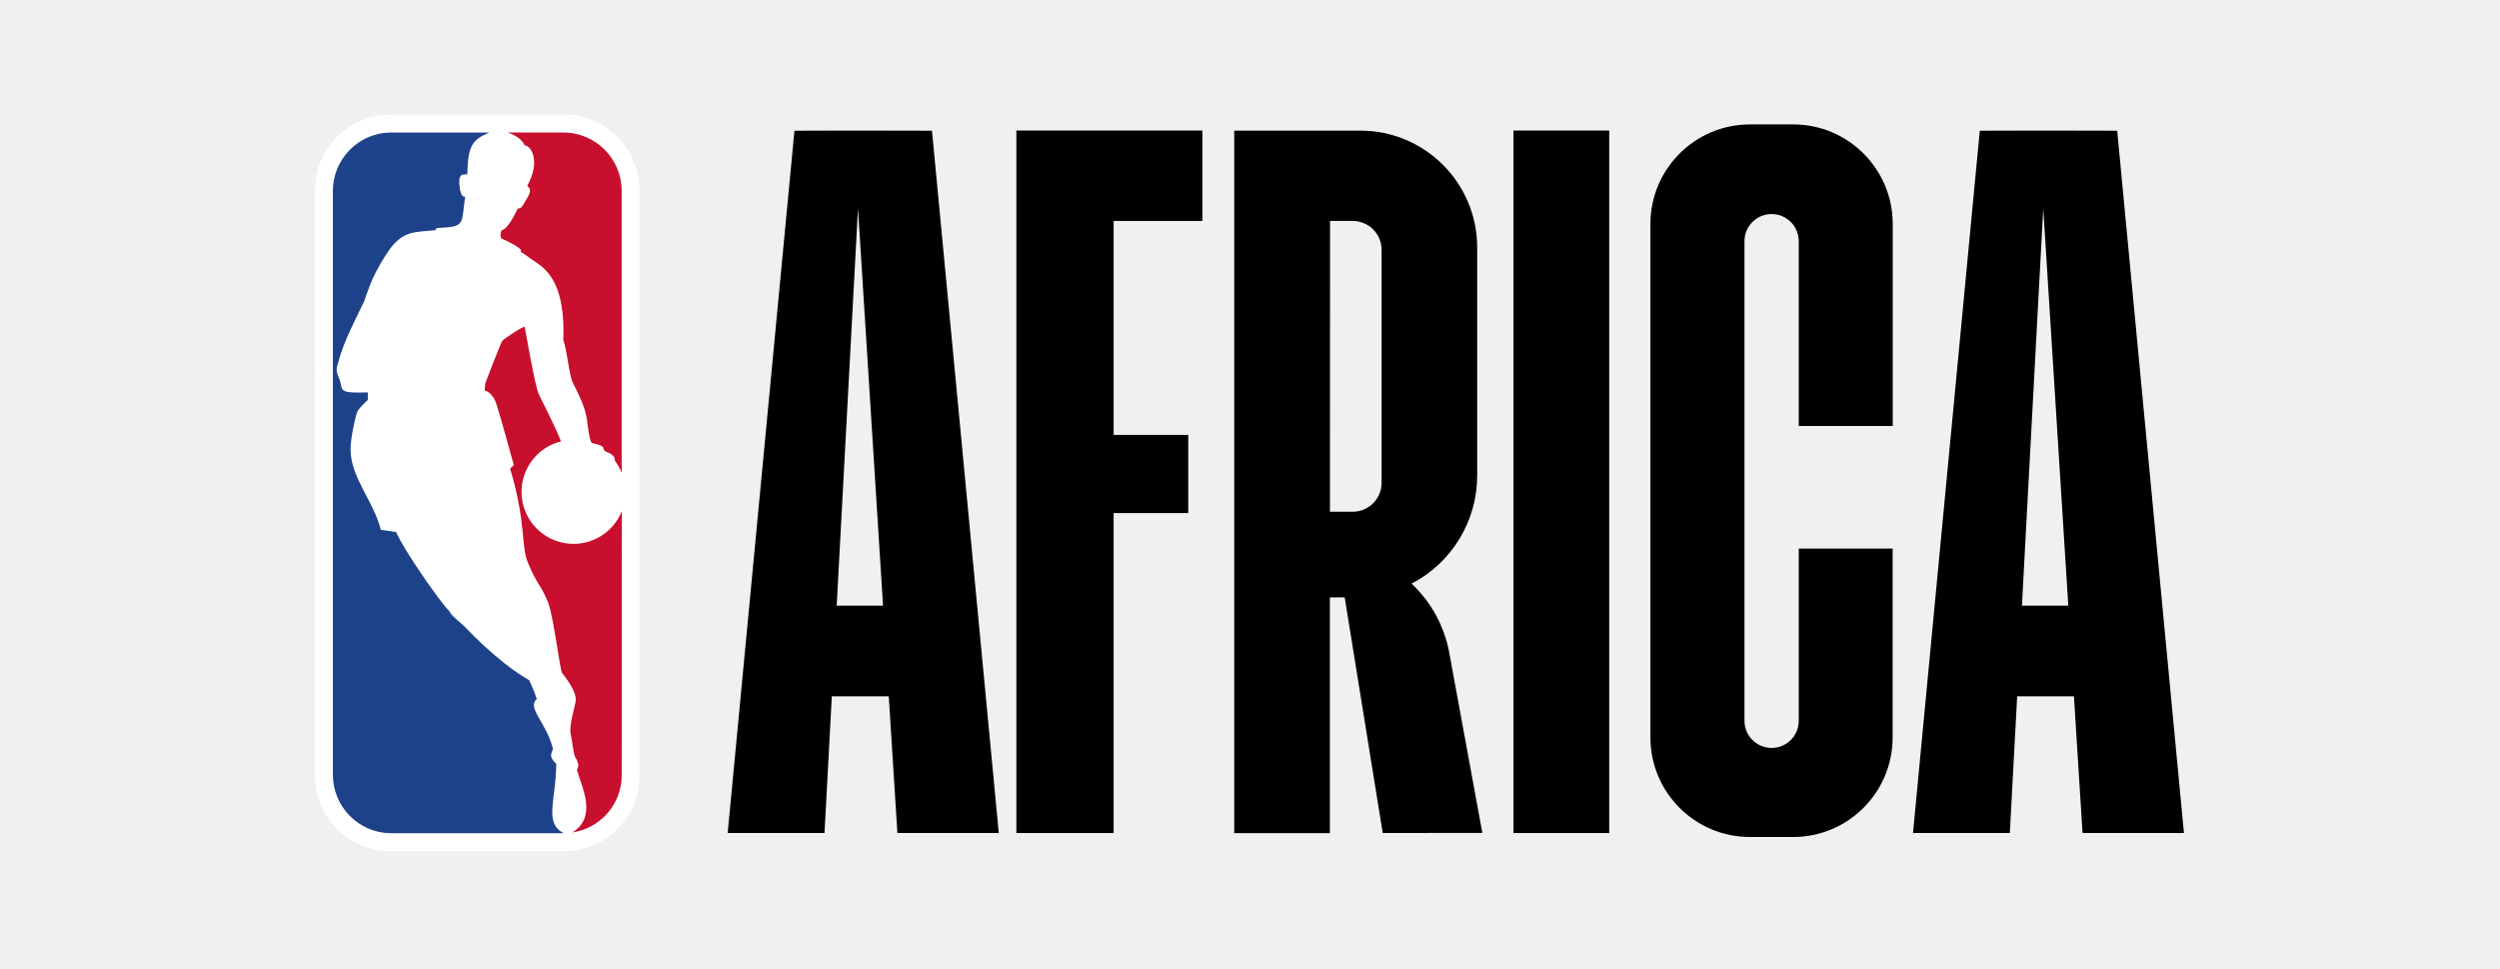
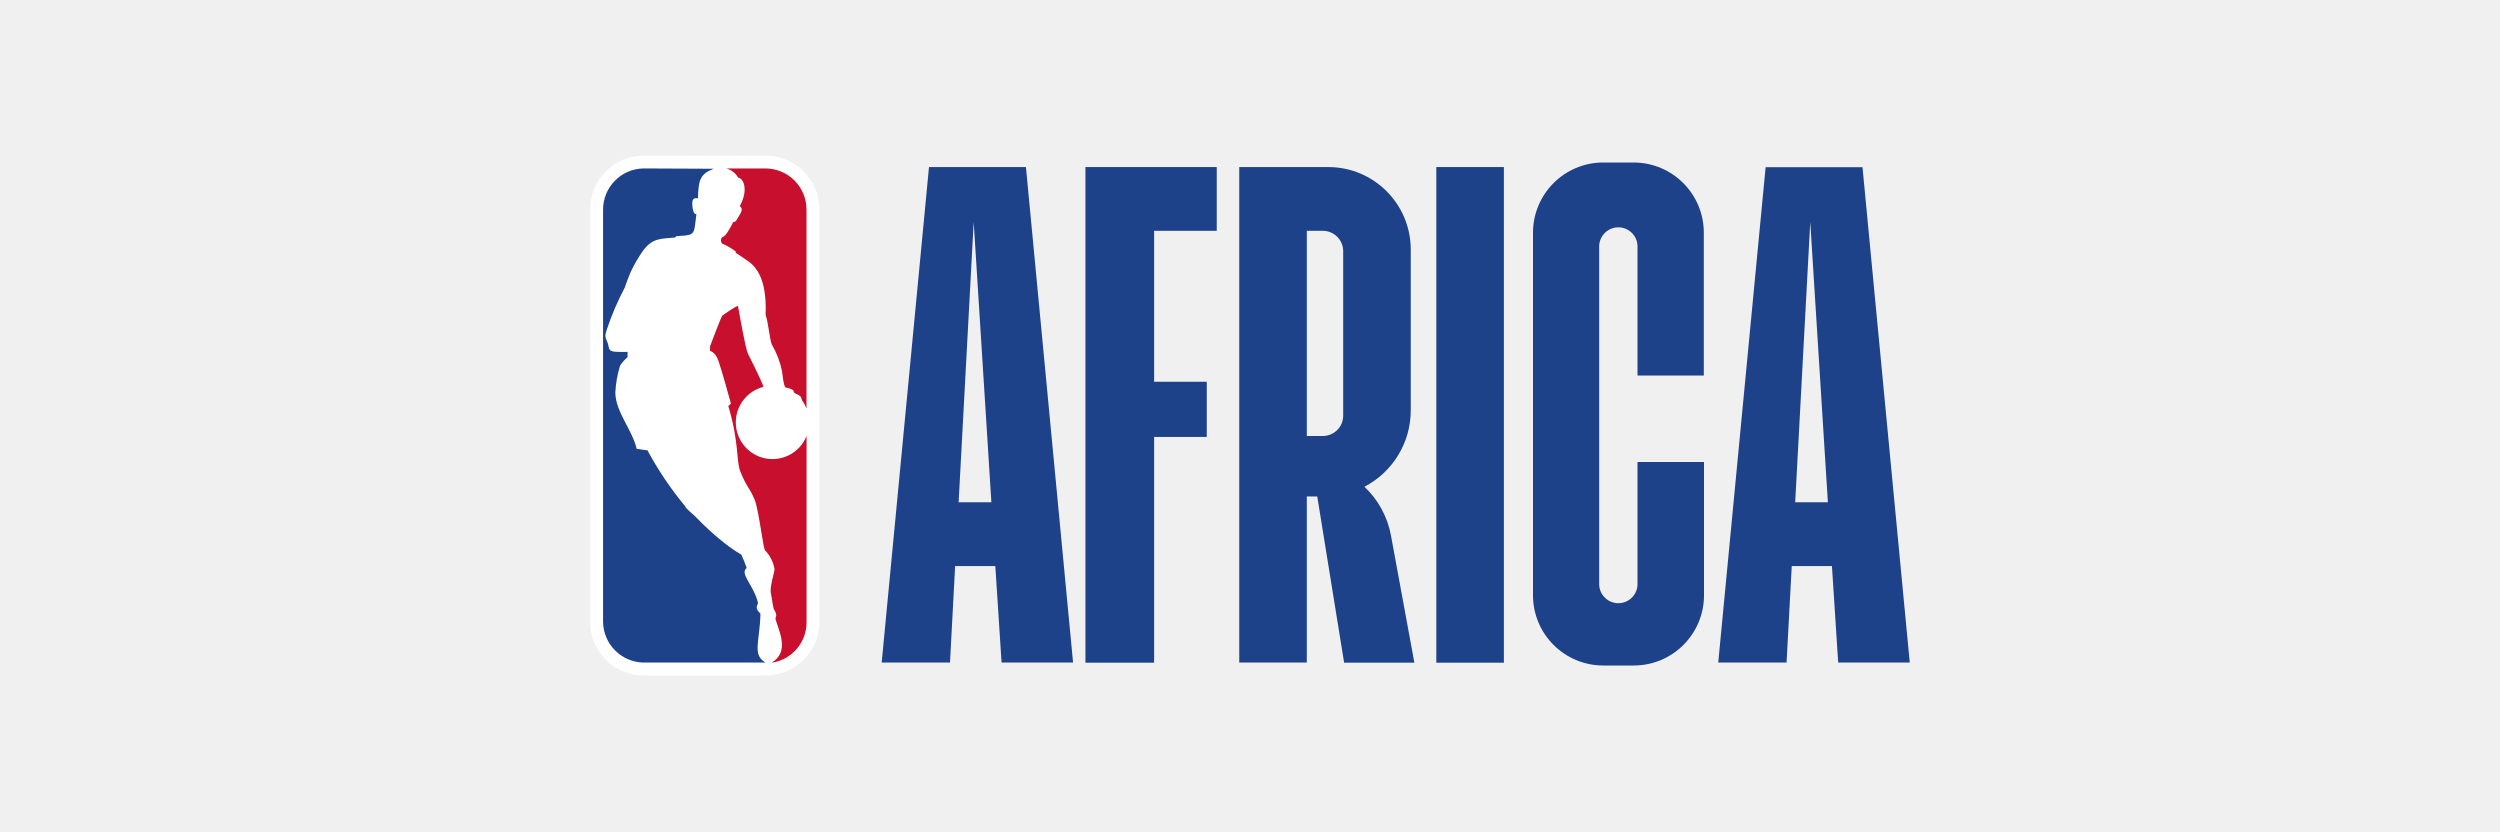
- <svg xmlns="http://www.w3.org/2000/svg" id="Layer_1" data-name="Layer 1" viewBox="0 0 1133.86 439.37">
+ <svg xmlns="http://www.w3.org/2000/svg" id="Layer_1" data-name="Layer 1" viewBox="0 0 400 133">
  <defs>
-     <style>.cls-1{fill:#fff;}.cls-2{fill:#c80f2e;}.cls-3{fill:#1d4289;}</style>
+     <style>.cls-1{fill:#1d4289;}.cls-2{fill:#fff;}.cls-3{fill:#c80f2e;}</style>
  </defs>
-   <path d="M391.19,59.22h-4.13l-26.6.07L330.17,377.81H374.1l3.32-62h25.83l3.92,62h46L422.86,59.29ZM379.63,274.7l9.66-180.15L400.66,274.7Z" />
-   <path d="M960.63,59.29,929,59.22h-4.12l-26.6.07-30.3,318.52h43.93l3.33-62H941l3.91,62h46ZM917.4,274.7l9.67-180.15L938.44,274.7Z" />
-   <rect x="686.7" y="59.21" width="43.44" height="318.6" />
-   <path d="M640.48,264.71h0a55.27,55.27,0,0,0,29.76-49V112.25a53,53,0,0,0-53-53H560v318.6h43.4V270.94h6.72l17.26,106.87,45.2-.05-15-81.67A57.32,57.32,0,0,0,640.48,264.71Zm-37-164.5h10.28a13.09,13.09,0,0,1,13.1,13.09V219a13.1,13.1,0,0,1-13.1,13.1H603.44Z" />
-   <polygon points="467.99 59.21 461.15 59.21 461.15 377.81 505.28 377.81 505.28 232.7 539.14 232.7 539.14 197.25 505.28 197.25 505.28 100.21 545.55 100.21 545.55 59.21 505.28 59.21 467.99 59.21" />
-   <path d="M813.62,56.43H794a45.17,45.17,0,0,0-45.17,45.17V334.46A45.16,45.16,0,0,0,794,379.62h19.58a45.16,45.16,0,0,0,45.16-45.16V248.83H816.14v77.74a12.32,12.32,0,1,1-24.63,0V109.74a12.32,12.32,0,1,1,24.63,0V193.2h42.64V101.6A45.16,45.16,0,0,0,813.62,56.43Z" />
+   <path class="cls-1" d="M156.26,26.73h-1l-6.62,0L141.07,106H152l.82-15.43h6.43l1,15.43h11.44l-7.54-79.27Zm-2.88,53.63,2.41-44.84,2.83,44.84Z" />
+   <path class="cls-1" d="M298,26.75l-7.88,0h-1l-6.62,0L274.92,106h10.93l.83-15.43h6.43l1,15.43h11.45ZM287.23,80.36l2.41-44.84,2.82,44.84Z" />
+   <rect class="cls-1" x="229.81" y="26.73" width="10.81" height="79.3" />
+   <path class="cls-1" d="M218.31,77.88h0a13.77,13.77,0,0,0,7.41-12.21V39.93a13.2,13.2,0,0,0-13.2-13.2H198.28V106h10.81V79.43h1.67l4.3,26.6,11.24,0-3.74-20.32A14.28,14.28,0,0,0,218.31,77.88Zm-9.22-40.95h2.56a3.26,3.26,0,0,1,3.26,3.26V66.5a3.26,3.26,0,0,1-3.26,3.26h-2.56Z" />
+   <polygon class="cls-1" points="175.38 26.73 173.67 26.73 173.67 106.03 184.66 106.03 184.66 69.91 193.08 69.91 193.08 61.08 184.66 61.08 184.66 36.93 194.68 36.93 194.68 26.73 184.66 26.73 175.38 26.73" />
+   <path class="cls-1" d="M261.4,26h-4.88a11.24,11.24,0,0,0-11.24,11.24v58a11.24,11.24,0,0,0,11.24,11.24h4.88a11.24,11.24,0,0,0,11.24-11.24V73.92H262V93.27a3.07,3.07,0,1,1-6.13,0v-54a3.07,3.07,0,0,1,6.13,0V60.08h10.61V37.28A11.24,11.24,0,0,0,261.4,26Z" />
  <g id="g3029">
-     <path id="rect2987" class="cls-1" d="M177.31,52h78.48a34.29,34.29,0,0,1,34.38,34.23V351.68a34.31,34.31,0,0,1-34.24,34.38H177.31a34.3,34.3,0,0,1-34.38-34.23V86.34A34.29,34.29,0,0,1,177.15,52Z" />
-     <path id="path2989" class="cls-2" d="M236.29,113.2l.11,1.13c2.37,1.4,3.61,2.53,6,4.09,6.35,4,14.14,11.19,13.19,35.79,1.83,5.38,2.64,15.87,4.25,19.21,3.26,6.62,5.54,10.92,6.52,17.11,0,0,1,9.69,2.21,10.39,6.56,1.5,4.68,2.17,5.59,3.34S279,205.49,279,209a21.17,21.17,0,0,1,3.07,5.49V86.61a26.47,26.47,0,0,0-26.4-26.5H230.43c4,1.46,6.35,3.18,7.7,5.87,3.22.27,7.07,7.54,1.08,18.35,2.64,1.83.59,4.52-1.29,7.61-.59,1-1.19,2.72-3,2.64-2.37,4.9-5.11,9.53-7.21,9.79-.59.75-1,2.85-.11,3.81,3.07,1.4,6.78,3.23,8.66,5Z" />
-     <path id="path2991" class="cls-2" d="M259.87,377.54l-.27.06c11.57-7.08,4.41-20.4,2.2-28.29l.43-1.34c.6-1.09-.64-3.61-.64-3.61-1.45-1.18-1.78-7.75-2.53-10.76-1.24-4.9,2.18-13.45,2.18-16.36s-2.18-6.89-6.19-12c-1-1.13-3.87-25.94-6.46-32.24-3.6-8.66-4.68-7.26-9-17.65-3.27-7.26-.71-18-8.13-42.83l1.67-1.57s-5.92-21.58-7.83-27.5-5.38-6.29-5.38-6.29l.21-3.07c.27-.92,7.21-19,7.81-19.54,0-.37,10-7.21,10.17-6.19.8,4.42,4.67,26.86,6.34,30.41s7.43,14.58,10.07,21.42a23.59,23.59,0,1,0,27.63,31.59l-.06,119.63a26.23,26.23,0,0,1-22.22,26.11Z" />
-     <path id="path2993" class="cls-3" d="M222.14,60.11c-8.61,3.34-9.79,7.08-10.12,19-1.45.16-4.46-1.24-3.44,6,0,0,.55,4.84,2.48,4-1.51,10.54-.31,13.18-7.32,13.93-1.51.16-3.34.27-5.6.38l-.7,1c-9.58.91-14.32.3-20.5,8.45a88.26,88.26,0,0,0-8,13.83s-2.86,7.07-3.72,10c-2.74,5.76-9.46,18.49-11.46,26.7-.64,2.79-1.88,3.66-.1,7.69,2.63,5.81-1.73,7.32,13.23,6.89v3.44s-4,3.45-4.84,5.5-3.12,12.37-3,17.27c.27,12.76,10.65,23.39,13.72,36.11l6.94,1c3.77,8.68,20.24,32.07,24.06,35.8l.16.17c.86,2.21,5.11,4.95,7.61,7.69a174,174,0,0,0,17.71,16.15,98.49,98.49,0,0,0,10.88,7.43c-.11-.06,2.26,4.68,3.44,8.55-4.73,3.81,4.46,10.82,7.27,22.39.16,1.56-2.7,3.12,1.56,6.94-.28,17.49-5.6,26.65,3.33,31.48H176.94a26.5,26.5,0,0,1-25.89-26.42V86.61a26.48,26.48,0,0,1,25.89-26.5Z" />
+     <path id="rect2987" class="cls-2" d="M103,24.92h19.53a8.54,8.54,0,0,1,8.56,8.52V99.52a8.54,8.54,0,0,1-8.52,8.56H103a8.54,8.54,0,0,1-8.56-8.52V33.48A8.54,8.54,0,0,1,103,24.92Z" />
+     <path id="path2989" class="cls-3" d="M117.71,40.17l0,.28c.6.35.9.63,1.5,1,1.59,1,3.52,2.79,3.29,8.91.45,1.34.65,4,1,4.78a14.12,14.12,0,0,1,1.63,4.26s.24,2.41.55,2.59c1.63.37,1.16.54,1.39.83s1.21.31,1.21,1.19a5,5,0,0,1,.76,1.37V33.55a6.58,6.58,0,0,0-6.57-6.6h-6.29a3,3,0,0,1,1.91,1.46c.81.07,1.76,1.88.27,4.57.66.46.15,1.12-.32,1.9-.15.24-.29.67-.73.65-.59,1.22-1.28,2.37-1.8,2.44a.88.88,0,0,0,0,1,9.1,9.1,0,0,1,2.16,1.24Z" />
+     <path id="path2991" class="cls-3" d="M123.57,106h-.06c2.88-1.76,1.1-5.08.55-7l.1-.33c.15-.27-.16-.9-.16-.9-.36-.3-.44-1.93-.63-2.68-.3-1.22.55-3.35.55-4.07a5.77,5.77,0,0,0-1.54-3c-.25-.28-1-6.46-1.61-8-.9-2.16-1.17-1.81-2.24-4.4-.81-1.8-.17-4.47-2-10.66l.42-.39s-1.48-5.37-2-6.84-1.34-1.57-1.34-1.57l0-.76c.07-.23,1.79-4.72,1.94-4.87s2.49-1.79,2.53-1.54c.2,1.1,1.17,6.69,1.58,7.57s1.85,3.63,2.51,5.33a5.87,5.87,0,1,0,6.88,7.87l0,29.77a6.53,6.53,0,0,1-5.53,6.5Z" />
+     <path id="path2993" class="cls-1" d="M114.19,27c-2.15.83-2.44,1.76-2.52,4.73-.36,0-1.11-.31-.86,1.5,0,0,.14,1.21.62,1-.38,2.62-.08,3.28-1.82,3.46-.38,0-.84.07-1.4.1L108,38c-2.39.23-3.57.07-5.11,2.1a23.4,23.4,0,0,0-2,3.45s-.71,1.75-.93,2.47a43.39,43.39,0,0,0-2.85,6.65c-.16.69-.47.91,0,1.91.66,1.45-.42,1.82,3.3,1.72v.85a6.18,6.18,0,0,0-1.21,1.37,18.05,18.05,0,0,0-.75,4.3c.07,3.17,2.66,5.82,3.42,9l1.73.24a54.53,54.53,0,0,0,6,8.91l0,0c.22.55,1.28,1.23,1.9,1.92a43.55,43.55,0,0,0,4.41,4,23.45,23.45,0,0,0,2.7,1.85,20.7,20.7,0,0,1,.86,2.13c-1.18.95,1.11,2.7,1.81,5.57,0,.39-.67.78.39,1.73-.07,4.36-1.39,6.64.83,7.84H102.93a6.6,6.6,0,0,1-6.44-6.58V33.55a6.59,6.59,0,0,1,6.44-6.6Z" />
  </g>
</svg>
